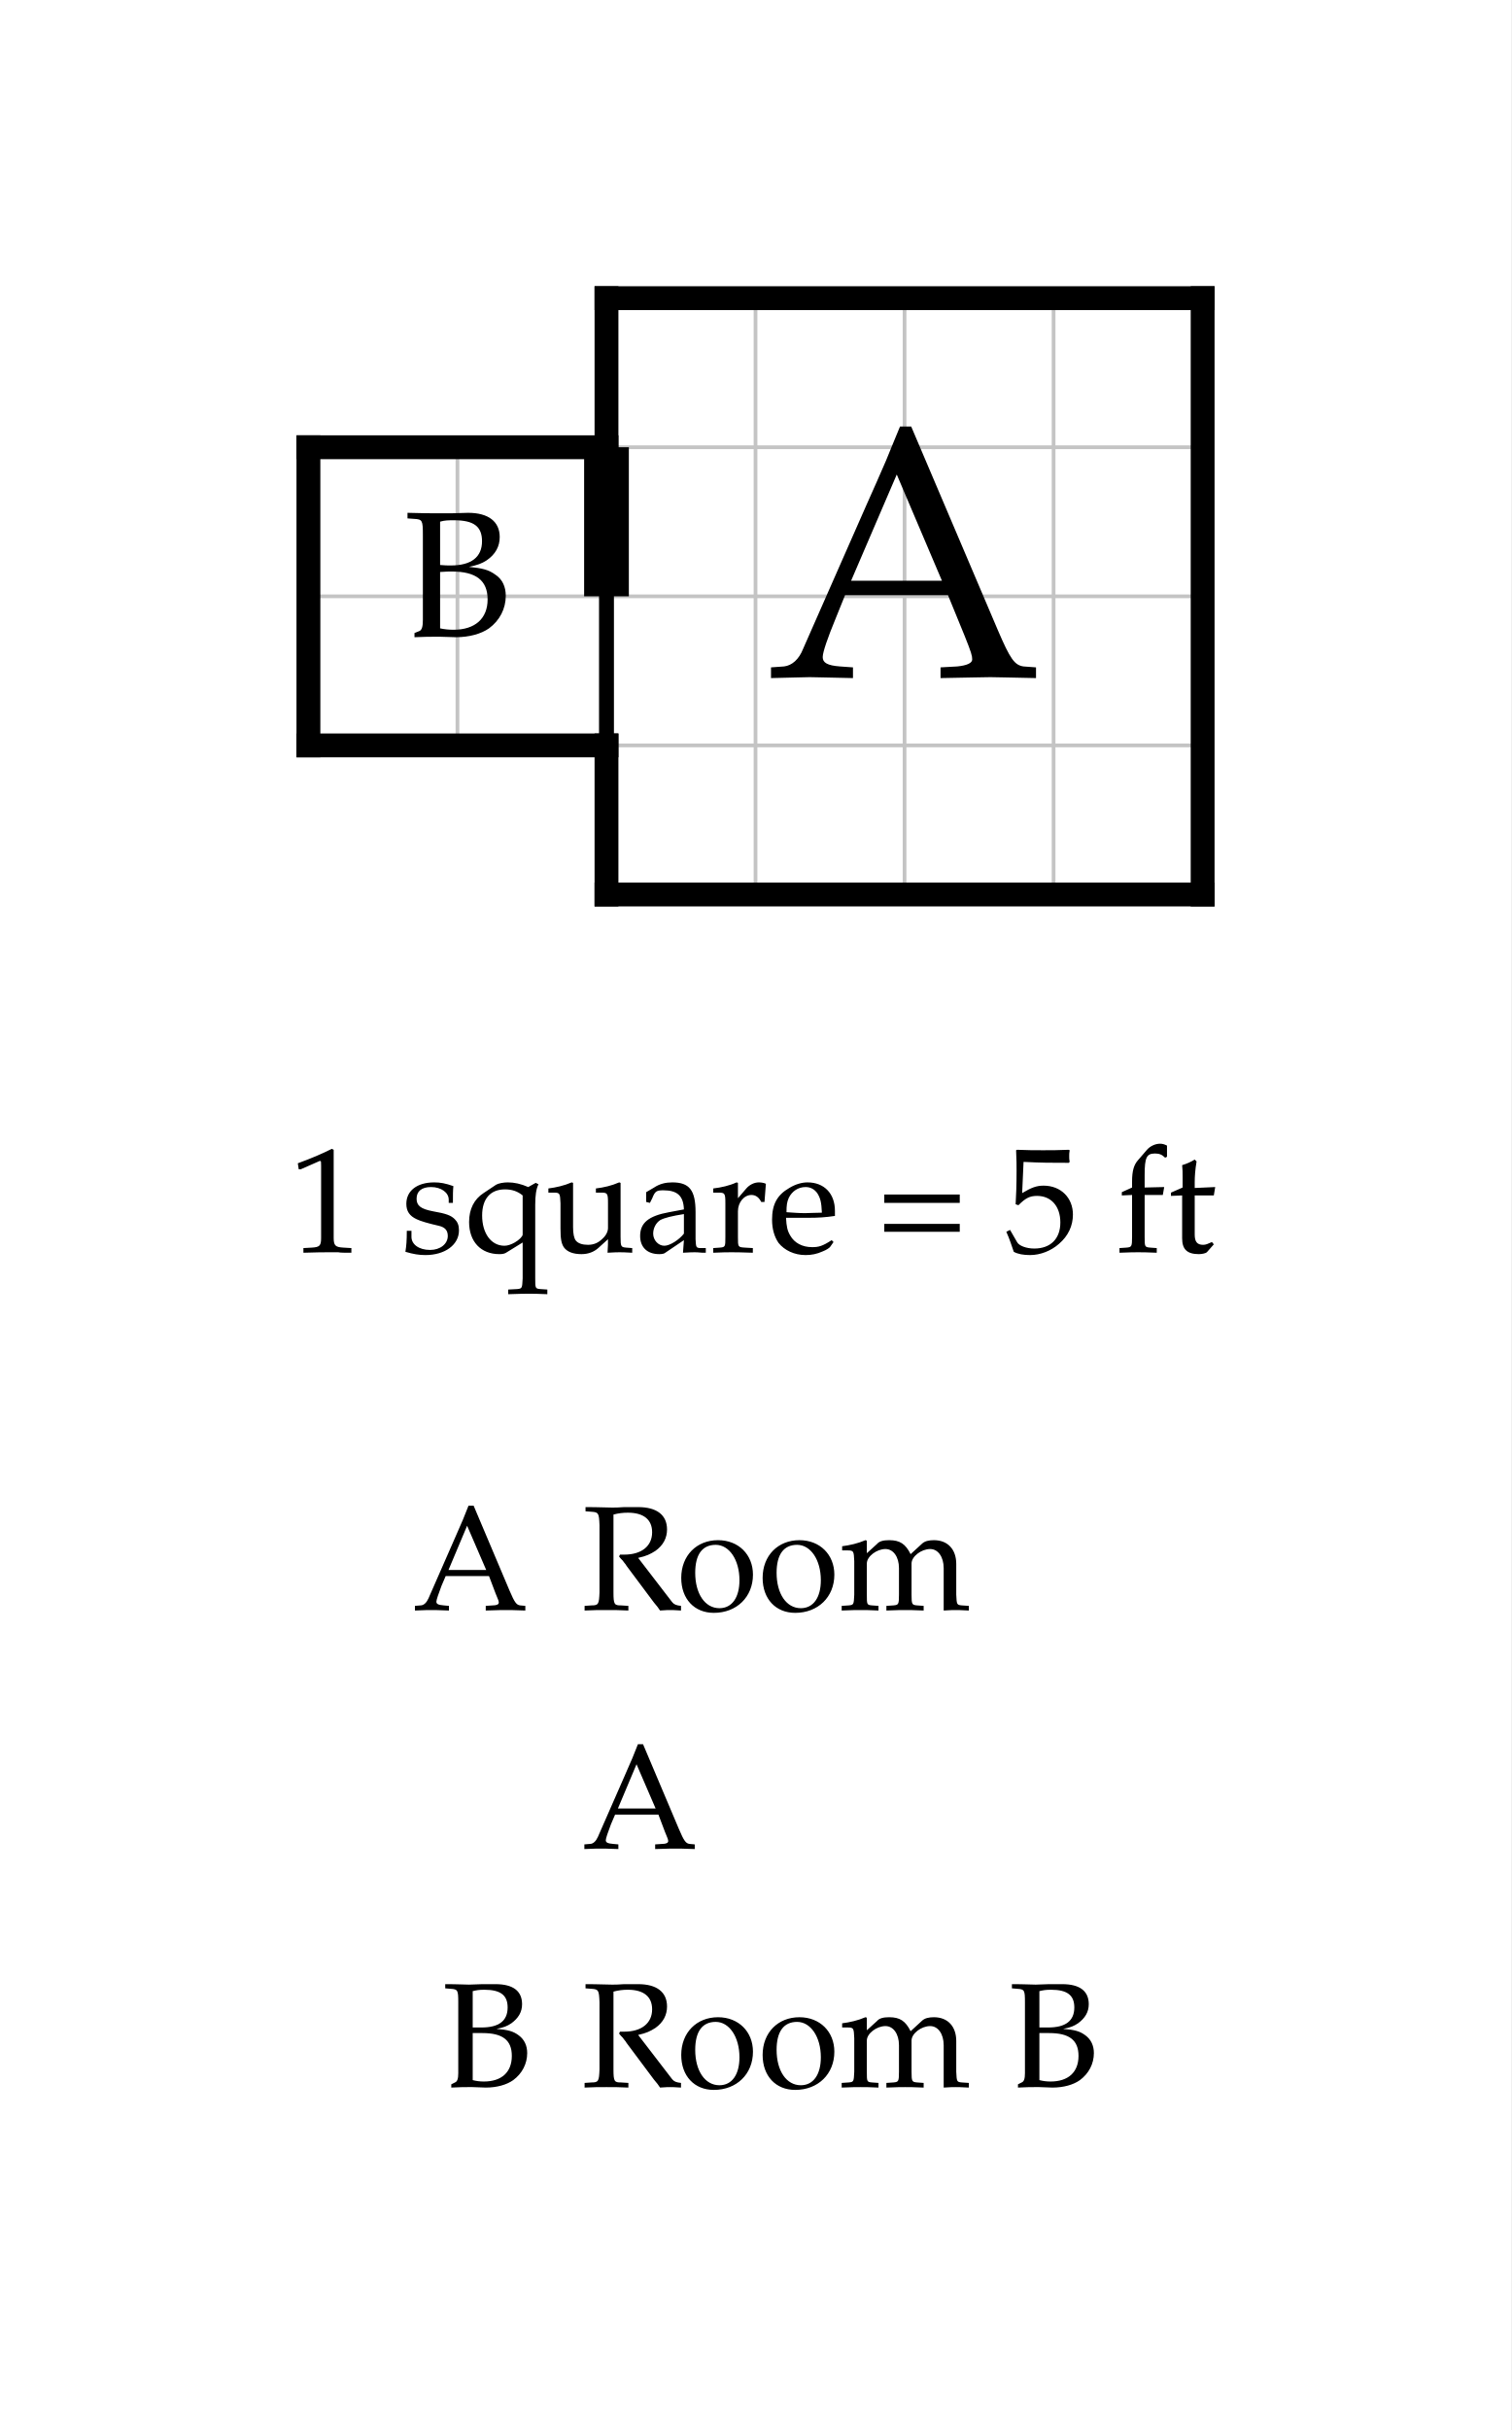
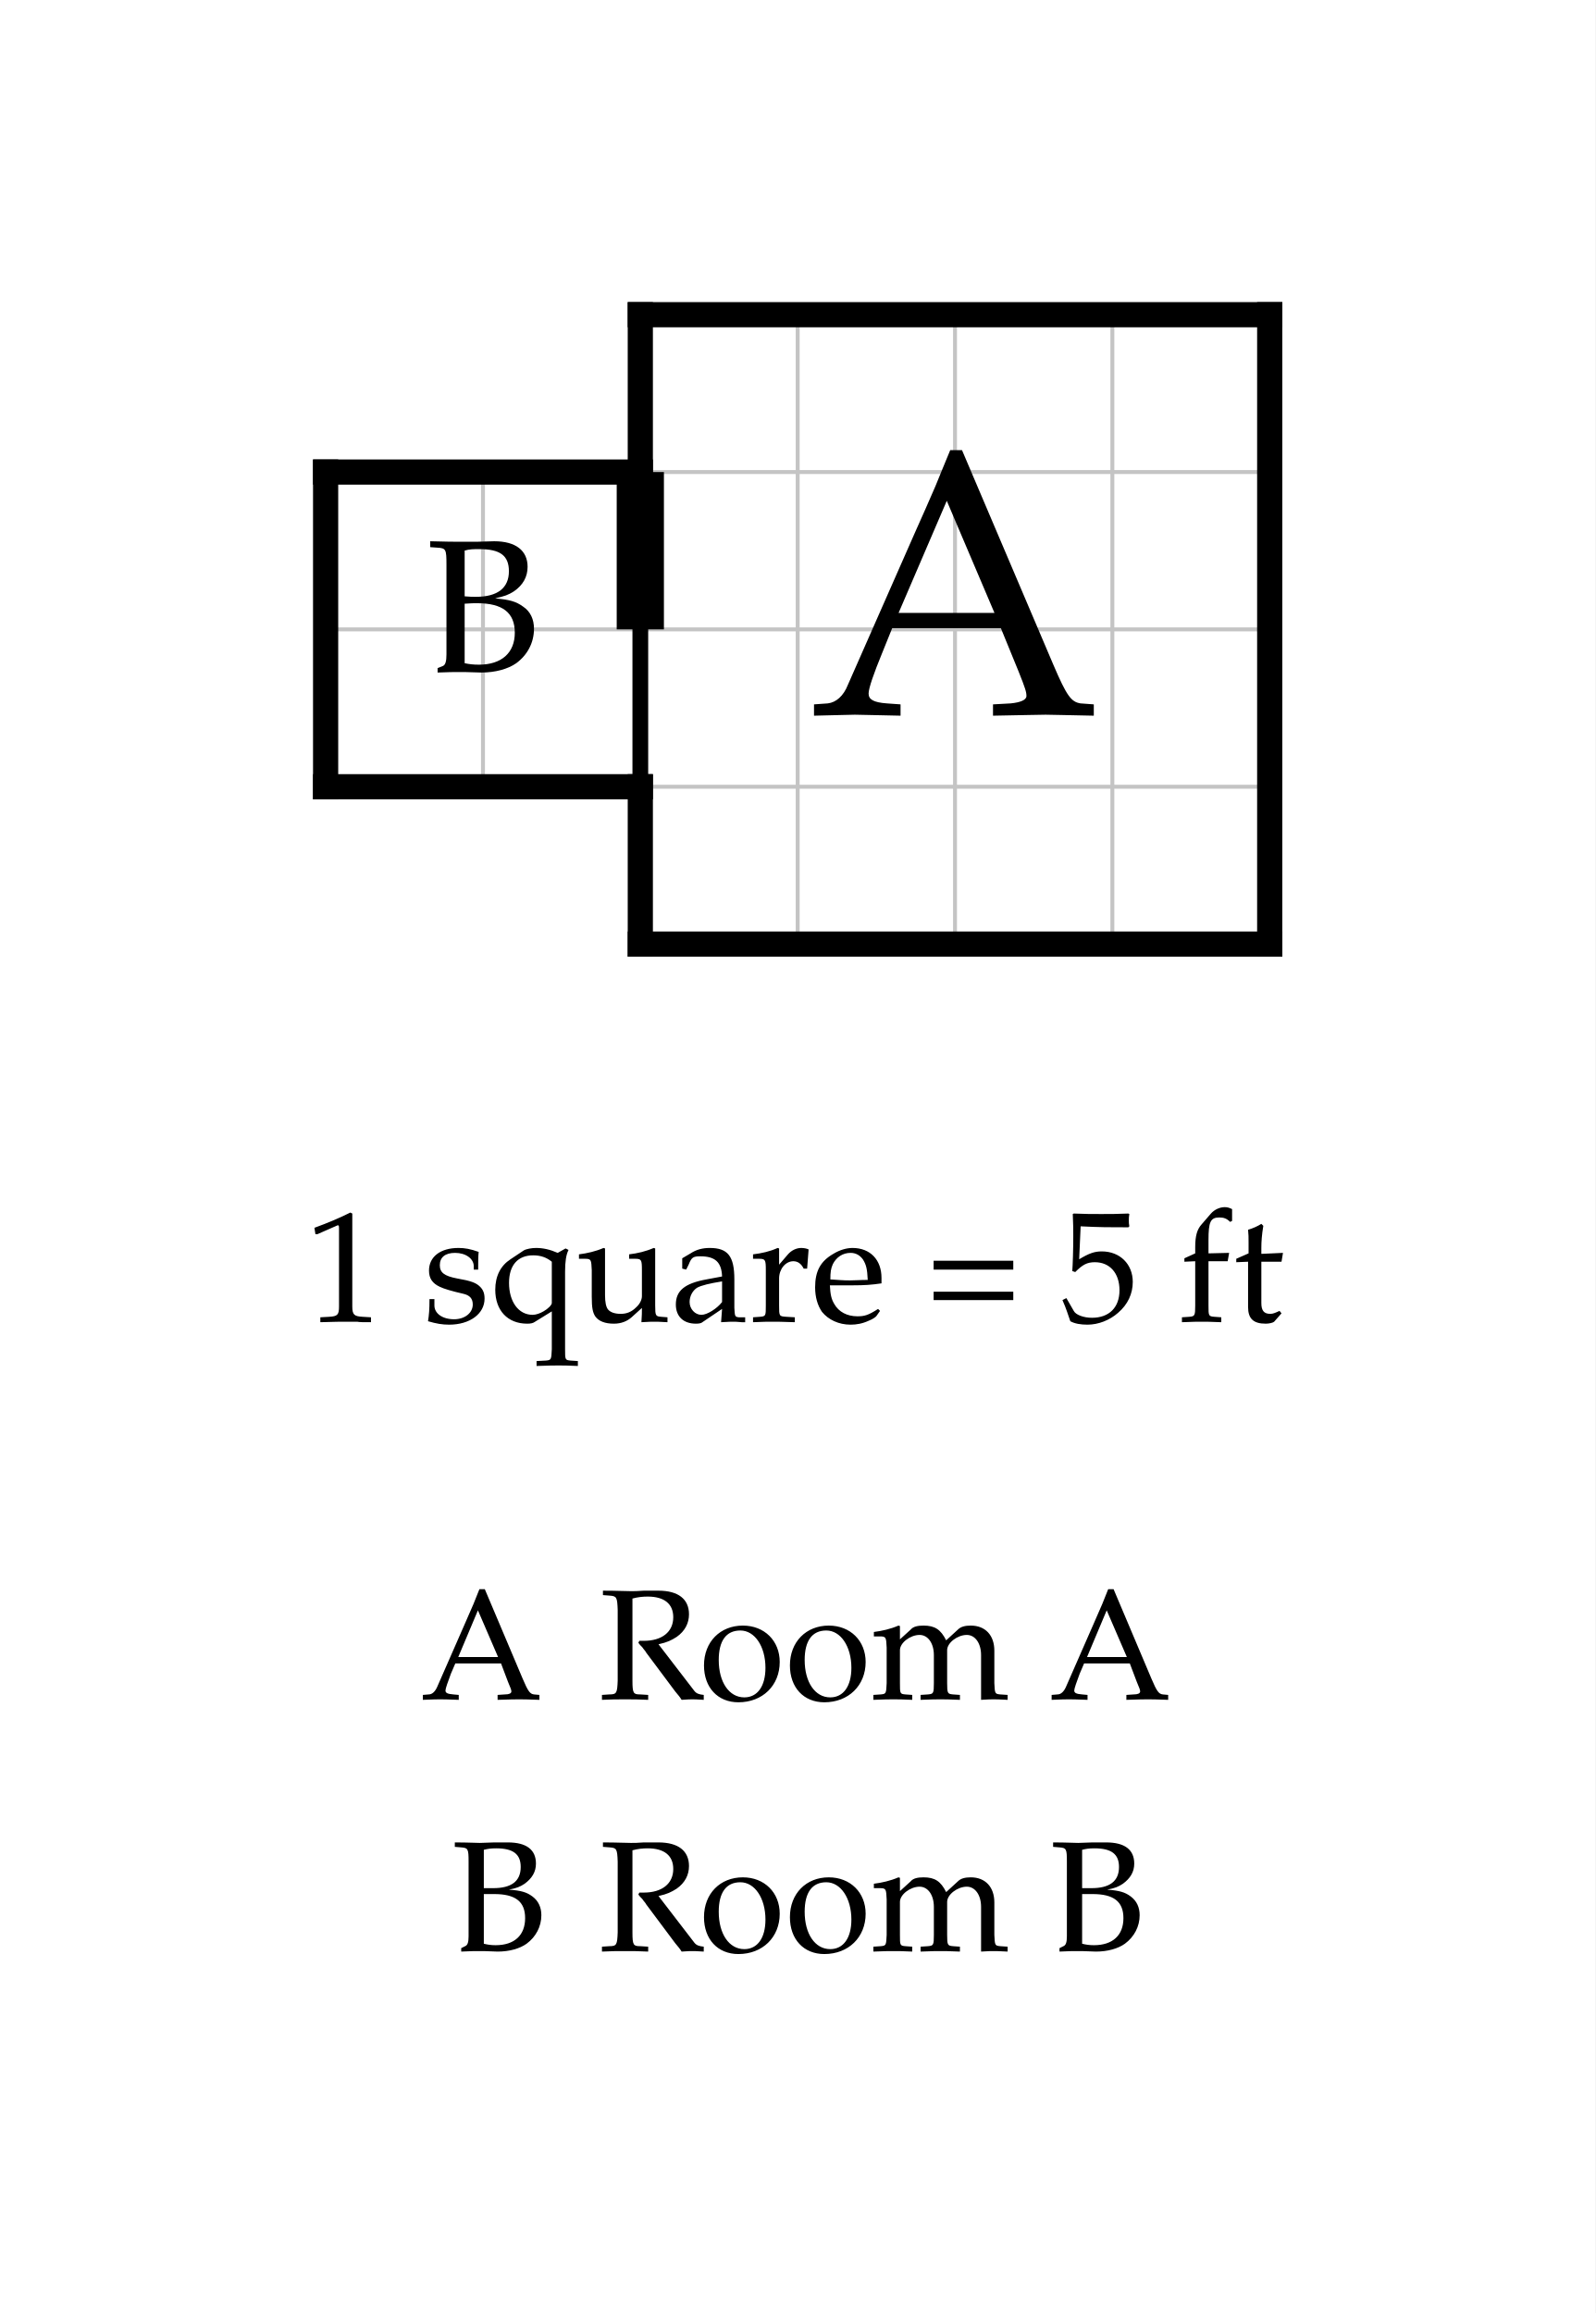
- <svg xmlns="http://www.w3.org/2000/svg" width="506.946" height="815" viewBox="-20.347 -10 50.695 81.5" font-family="Palatino, Georgia, Times New Roman, serif" font-weight="400" fill="black">
-   <rect x="-20.347" y="-10" width="50.695" height="81.5" fill="white" />
+ <svg xmlns="http://www.w3.org/2000/svg" width="506.946" height="735" viewBox="-20.347 -10 50.695 73.5" font-family="Palatino, Georgia, Times New Roman, serif" font-weight="400" fill="black">
+   <rect x="-20.347" y="-10" width="50.695" height="73.5" fill="white" />
  <defs>
    <clipPath id="plan-grid">
      <path d="M0 0h20v20h-20z M-10 5h10v10h-10z" />
    </clipPath>
  </defs>
  <g class="grid" clip-path="url(#plan-grid)" stroke="#c4c4c4" stroke-width="0.125">
    <line x1="-10" y1="0" x2="-10" y2="20" />
    <line x1="-5" y1="0" x2="-5" y2="20" />
    <line x1="0" y1="0" x2="0" y2="20" />
    <line x1="5" y1="0" x2="5" y2="20" />
    <line x1="10" y1="0" x2="10" y2="20" />
    <line x1="15" y1="0" x2="15" y2="20" />
    <line x1="20" y1="0" x2="20" y2="20" />
    <line x1="-10" y1="0" x2="20" y2="0" />
    <line x1="-10" y1="5" x2="20" y2="5" />
    <line x1="-10" y1="10" x2="20" y2="10" />
    <line x1="-10" y1="15" x2="20" y2="15" />
    <line x1="-10" y1="20" x2="20" y2="20" />
  </g>
  <line class="wall interior" x1="0" y1="5" x2="0" y2="15" stroke="black" stroke-width="0.5" stroke-linecap="square" />
  <line class="wall exterior" x1="-10" y1="5" x2="-10" y2="15" stroke="black" stroke-width="0.8" stroke-linecap="square" />
  <line class="wall exterior" x1="-10" y1="5" x2="0" y2="5" stroke="black" stroke-width="0.8" stroke-linecap="square" />
  <line class="wall exterior" x1="-10" y1="15" x2="0" y2="15" stroke="black" stroke-width="0.8" stroke-linecap="square" />
  <line class="wall exterior" x1="0" y1="0" x2="0" y2="5" stroke="black" stroke-width="0.8" stroke-linecap="square" />
  <line class="wall exterior" x1="0" y1="0" x2="20" y2="0" stroke="black" stroke-width="0.8" stroke-linecap="square" />
  <line class="wall exterior" x1="0" y1="15" x2="0" y2="20" stroke="black" stroke-width="0.8" stroke-linecap="square" />
  <line class="wall exterior" x1="0" y1="20" x2="20" y2="20" stroke="black" stroke-width="0.8" stroke-linecap="square" />
  <line class="wall exterior" x1="20" y1="0" x2="20" y2="20" stroke="black" stroke-width="0.8" stroke-linecap="square" />
  <text data-room="a" x="10" y="10" text-anchor="middle" dominant-baseline="central" font-size="12">A</text>
  <text data-room="b" x="-5" y="10" text-anchor="middle" dominant-baseline="central" font-size="6">B</text>
  <line class="door" x1="0" y1="5" x2="0" y2="10" stroke="black" stroke-width="1.5" />
  <g class="scale" font-size="5">
    <text x="-10.652" y="32">1 square = 5 ft</text>
  </g>
  <g class="key" font-size="5">
-     <text x="-6.505" y="44">A</text>
-     <text x="-0.844" y="44">Room</text>
-     <text x="-0.819" y="52">A</text>
+     <text x="-6.99" y="44">A</text>
+     <text x="-1.328" y="44">Room A</text>
  </g>
  <g class="key" font-size="5">
-     <text x="-5.537" y="60">B</text>
-     <text x="-0.844" y="60">Room B</text>
+     <text x="-6.021" y="52">B</text>
+     <text x="-1.328" y="52">Room B</text>
  </g>
</svg>
